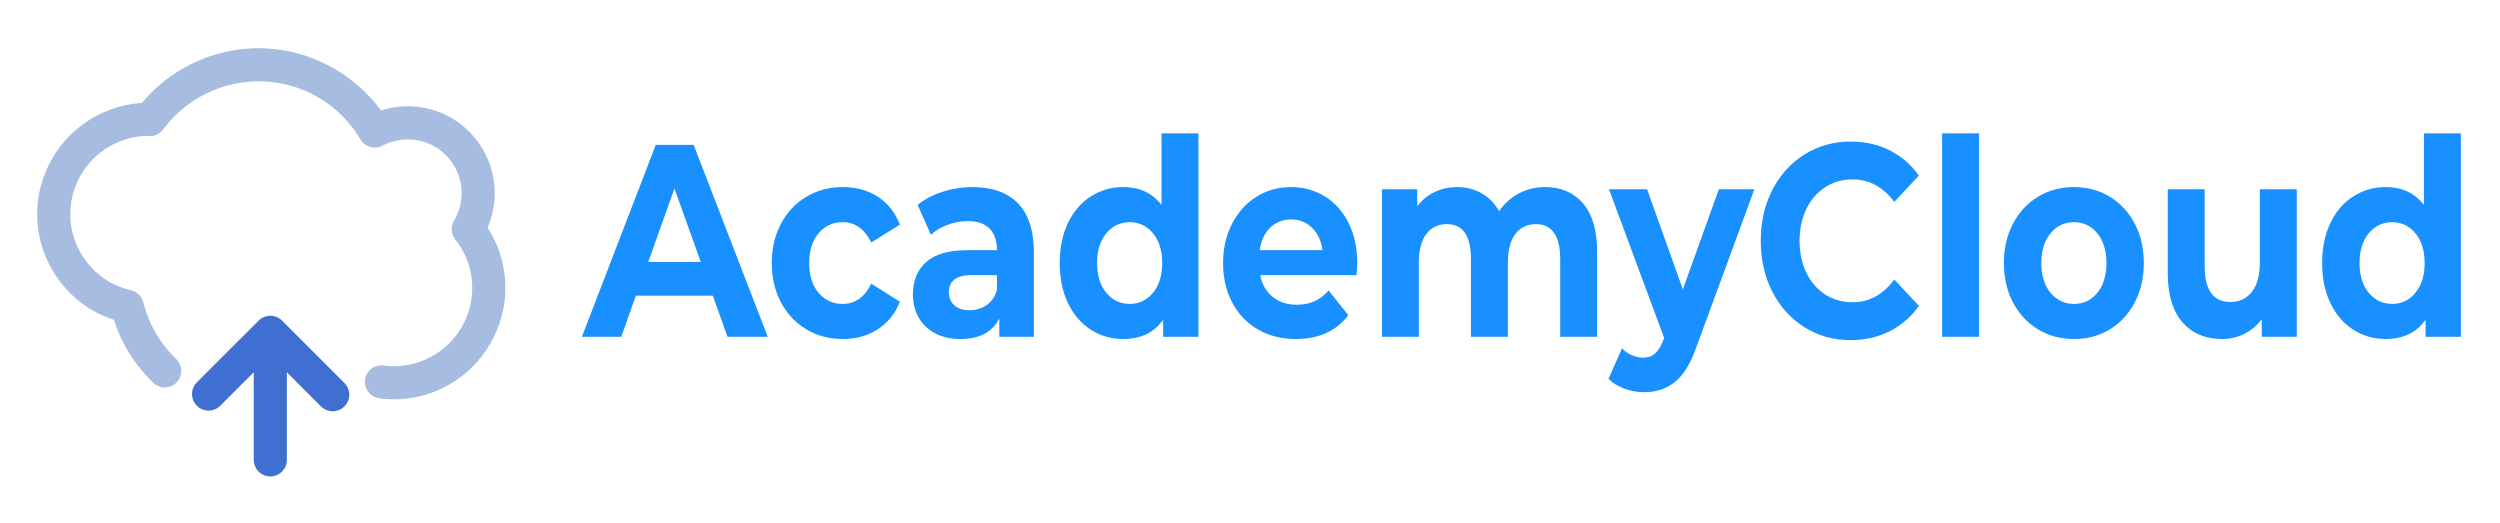
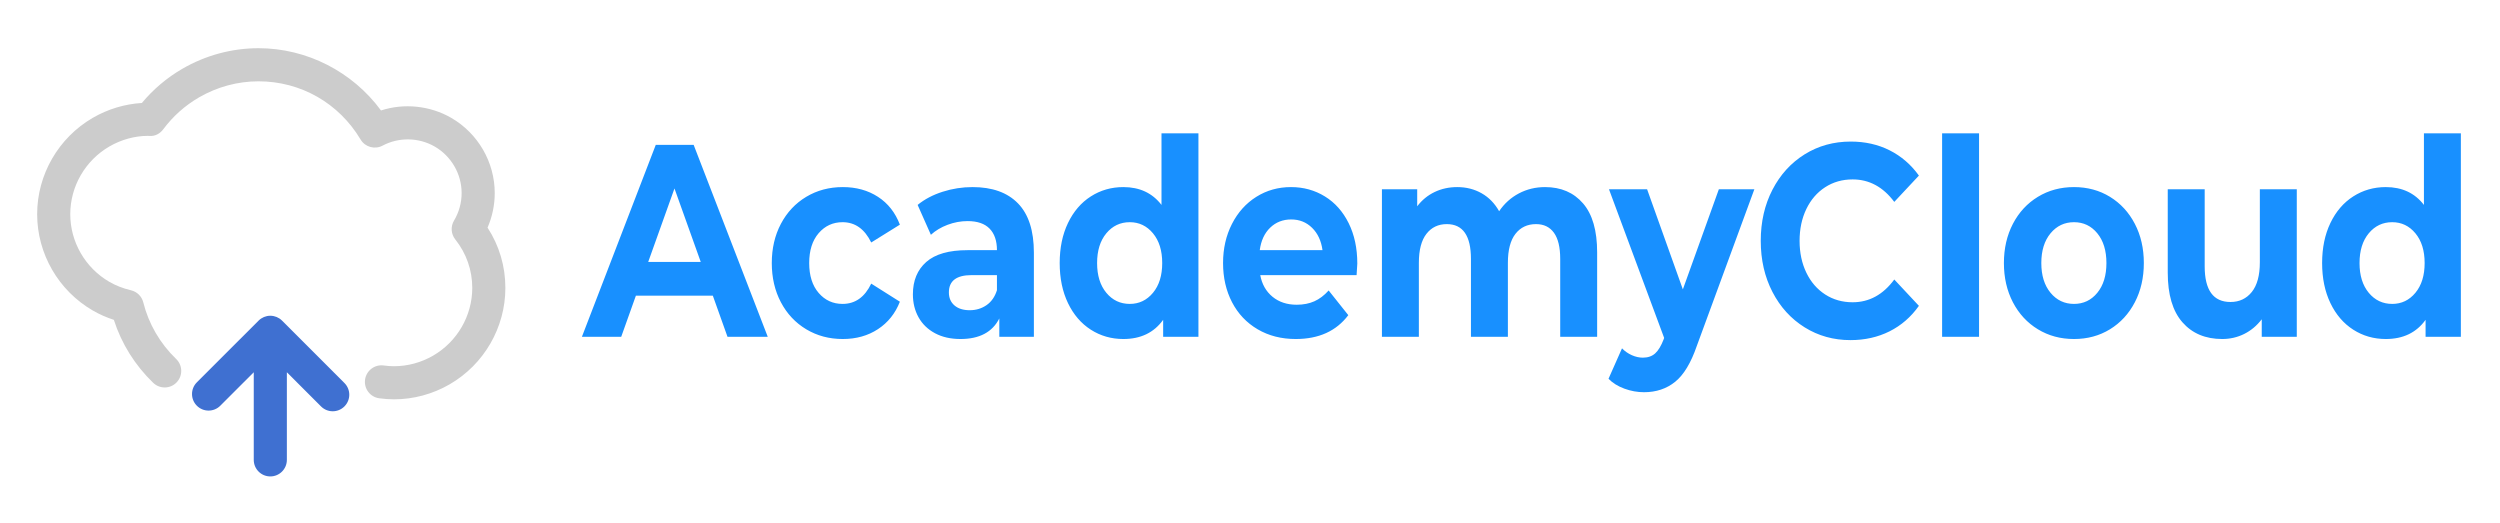
<svg xmlns="http://www.w3.org/2000/svg" width="1100" height="230" viewBox="0 0 1100 230">
  <defs>
    <linearGradient x1="0" y1="0.5" x2="1" y2="0.5" id="linearGradientSk6ezt3szet">
      <stop offset="0%" stop-color="#3f70d1" />
      <stop offset="100%" stop-color="#3f70d1" />
    </linearGradient>
    <linearGradient x1="0" y1="0.5" x2="1" y2="0.5" id="linearGradientSk6ezt3szez">
-       <stop offset="0%" stop-color="#a6bce0" />
-       <stop offset="100%" stop-color="#a6bce0" />
+       <stop offset="0%" stop-color="#CCCCCC" />
+       <stop offset="100%" stop-color="#CCCCCC" />
    </linearGradient>
    <linearGradient x1="0" y1="0.5" x2="1" y2="0.5" id="linearGradientSk6ezt3szfh">
      <stop offset="0%" stop-color="#1890ff" />
      <stop offset="100%" stop-color="#1890ff" />
    </linearGradient>
  </defs>
  <g>
    <rect fill="none" id="canvas_background" height="232" width="1102" y="-1" x="-1" />
  </g>
  <g>
    <g id="svg_1" transform="matrix(3.6418,0,0,3.6418,316.0854,157.9986) ">
      <svg width="66.57" height="52.423" viewBox="17.151,15.834,66.57,52.423" id="svg_2" x="-87.305" y="-42.561">
        <g id="svg_6" />
        <g id="svg_5" />
        <g id="svg_3">
          <path fill="url('#linearGradientSk6ezt3szez')" d="m76.568,42.512c0.57,-1.314 0.868,-2.735 0.868,-4.176c0,-3.724 -2.01,-7.203 -5.249,-9.083c-2.561,-1.48 -5.708,-1.803 -8.492,-0.897c-3.438,-4.679 -8.961,-7.522 -14.8,-7.522c-3.214,0 -6.39,0.857 -9.186,2.478c-1.875,1.086 -3.521,2.477 -4.908,4.14c-2.075,0.127 -4.107,0.74 -5.923,1.792c-4.149,2.404 -6.727,6.866 -6.727,11.645c0,4.778 2.578,9.238 6.727,11.64c0.788,0.457 1.639,0.833 2.54,1.125c0.921,2.873 2.549,5.484 4.753,7.609c0.795,0.766 2.062,0.744 2.828,-0.051c0.767,-0.796 0.744,-2.062 -0.052,-2.828c-1.952,-1.882 -3.326,-4.247 -3.974,-6.841c-0.182,-0.727 -0.755,-1.292 -1.485,-1.462c-0.952,-0.223 -1.828,-0.564 -2.606,-1.014c-2.918,-1.689 -4.731,-4.823 -4.731,-8.178c0,-3.357 1.813,-6.493 4.731,-8.184c1.442,-0.835 3.077,-1.277 4.635,-1.28c0.049,0.004 0.181,0.013 0.229,0.013c0.679,0.036 1.251,-0.288 1.636,-0.803c1.181,-1.581 2.638,-2.88 4.332,-3.862c2.188,-1.268 4.67,-1.938 7.18,-1.938c5.098,0 9.708,2.628 12.333,7.03c0.546,0.917 1.715,1.243 2.66,0.74c1.945,-1.038 4.366,-1.003 6.296,0.111c2.007,1.164 3.253,3.318 3.253,5.621c0,1.171 -0.318,2.321 -0.92,3.327c-0.427,0.715 -0.367,1.62 0.151,2.271c1.344,1.69 2.054,3.717 2.054,5.862c0,3.357 -1.813,6.493 -4.733,8.183c-1.442,0.836 -3.076,1.277 -4.725,1.277c-0.396,0 -0.803,-0.029 -1.24,-0.09c-1.09,-0.15 -2.104,0.613 -2.255,1.708s0.614,2.104 1.708,2.255c0.621,0.085 1.206,0.127 1.787,0.127c2.352,0 4.68,-0.628 6.729,-1.815c4.15,-2.402 6.729,-6.864 6.729,-11.645c0.001,-2.619 -0.741,-5.112 -2.153,-7.285z" id="svg_4" />
        </g>
      </svg>
    </g>
    <g class="svg-clip svg-visible" transform="matrix(3.6418,0,0,3.6418,360.0155,405.1946) " id="svg_20">
      <rect x="-80.657" y="-78.114" width="28" height="29" fill="none" class="svg-hitbox" id="svg_21" />
      <svg width="29" height="29.414" viewBox="35.894,52.256,29,29.414" id="svg_7" x="-80.657" y="-78.114">
        <g id="svg_11" />
        <g id="svg_10" />
        <g id="svg_8">
          <path fill="url('#linearGradientSk6ezt3szet')" d="m51.77,57.843c-0.093,-0.093 -0.196,-0.177 -0.307,-0.251c-0.047,-0.03 -0.097,-0.052 -0.146,-0.078c-0.065,-0.037 -0.129,-0.076 -0.198,-0.105c-0.064,-0.025 -0.13,-0.041 -0.196,-0.061c-0.06,-0.018 -0.116,-0.04 -0.178,-0.053c-0.126,-0.024 -0.255,-0.038 -0.384,-0.038c-0.002,0 -0.004,-0.001 -0.007,-0.001l0,0c-0.132,0 -0.263,0.014 -0.392,0.039c-0.057,0.012 -0.109,0.033 -0.164,0.049c-0.07,0.021 -0.142,0.037 -0.21,0.065c-0.064,0.026 -0.123,0.063 -0.183,0.097c-0.054,0.029 -0.109,0.053 -0.161,0.087c-0.11,0.073 -0.213,0.157 -0.306,0.25l-7.458,7.458c-0.781,0.781 -0.781,2.047 0,2.828c0.39,0.391 0.902,0.586 1.414,0.586s1.024,-0.195 1.414,-0.586l4.045,-4.045l0,10.586c0,1.104 0.896,2 2,2s2,-0.896 2,-2l0,-10.586l4.127,4.127c0.391,0.391 0.902,0.586 1.414,0.586s1.023,-0.195 1.414,-0.586c0.781,-0.781 0.781,-2.047 0,-2.828l-7.538,-7.54z" id="svg_9" />
        </g>
      </svg>
    </g>
    <g class="svg-text svg-visible" transform="matrix(1.041763,0,0,1.206601,965.065,397.2379) " id="svg_27">
      <path fill="none" d="m-679.705,-195.921c379.95,-1 419.95,-1 799.9,0" id="svg_28" />
      <path d="m-619.105,-206.396l-6.2,-15l-32.5,0l-6.2,15l-16.6,0l31.2,-70l16,0l31.3,70l-17,0zm-33.5,-27.3l22.2,0l-11.1,-26.8l-11.1,26.8zm82.2,28.1q-8.6,0 -15.45,-3.55q-6.85,-3.55 -10.7,-9.85q-3.85,-6.3 -3.85,-14.3l0,0q0,-8 3.85,-14.3q3.85,-6.3 10.7,-9.85q6.85,-3.55 15.45,-3.55l0,0q8.5,0 14.85,3.55q6.35,3.55 9.25,10.15l0,0l-12.1,6.5q-4.2,-7.4 -12.1,-7.4l0,0q-6.1,0 -10.1,4q-4,4 -4,10.9l0,0q0,6.9 4,10.9q4,4 10.1,4l0,0q8,0 12.1,-7.4l0,0l12.1,6.6q-2.9,6.4 -9.25,10q-6.35,3.6 -14.85,3.6l0,0zm54.8,-55.4q12.5,0 19.2,5.95q6.7,5.95 6.7,17.95l0,0l0,30.7l-14.6,0l0,-6.7q-4.4,7.5 -16.4,7.5l0,0q-6.2,0 -10.75,-2.1q-4.55,-2.1 -6.95,-5.8q-2.4,-3.7 -2.4,-8.4l0,0q0,-7.5 5.65,-11.8q5.65,-4.3 17.45,-4.3l0,0l12.4,0q0,-5.1 -3.1,-7.85q-3.1,-2.75 -9.3,-2.75l0,0q-4.3,0 -8.45,1.35q-4.15,1.35 -7.05,3.65l0,0l-5.6,-10.9q4.4,-3.1 10.55,-4.8q6.15,-1.7 12.65,-1.7l0,0zm-1.2,44.9q4,0 7.1,-1.85q3.1,-1.85 4.4,-5.45l0,0l0,-5.5l-10.7,0q-9.6,0 -9.6,6.3l0,0q0,3 2.35,4.75q2.35,1.75 6.45,1.75l0,0zm81,-64.5l15.6,0l0,74.2l-14.9,0l0,-6.2q-5.8,7 -16.8,7l0,0q-7.6,0 -13.75,-3.4q-6.15,-3.4 -9.65,-9.7q-3.5,-6.3 -3.5,-14.6l0,0q0,-8.3 3.5,-14.6q3.5,-6.3 9.65,-9.7q6.15,-3.4 13.75,-3.4l0,0q10.3,0 16.1,6.5l0,0l0,-26.1zm-13.4,62.2q5.9,0 9.8,-4.05q3.9,-4.05 3.9,-10.85l0,0q0,-6.8 -3.9,-10.85q-3.9,-4.05 -9.8,-4.05l0,0q-6,0 -9.9,4.05q-3.9,4.05 -3.9,10.85l0,0q0,6.8 3.9,10.85q3.9,4.05 9.9,4.05l0,0zm96.1,-14.7q0,0.3 -0.3,4.2l0,0l-40.7,0q1.1,5 5.2,7.9q4.1,2.9 10.2,2.9l0,0q4.2,0 7.45,-1.25q3.25,-1.25 6.05,-3.95l0,0l8.3,9q-7.6,8.7 -22.2,8.7l0,0q-9.1,0 -16.1,-3.55q-7,-3.55 -10.8,-9.85q-3.8,-6.3 -3.8,-14.3l0,0q0,-7.9 3.75,-14.25q3.75,-6.35 10.3,-9.9q6.55,-3.55 14.65,-3.55l0,0q7.9,0 14.3,3.4q6.4,3.4 10.05,9.75q3.65,6.35 3.65,14.75l0,0zm-27.9,-16.1q-5.3,0 -8.9,3q-3.6,3 -4.4,8.2l0,0l26.5,0q-0.8,-5.1 -4.4,-8.15q-3.6,-3.05 -8.8,-3.05l0,0zm107.2,-11.8q10.1,0 16.05,5.95q5.95,5.95 5.95,17.85l0,0l0,30.8l-15.6,0l0,-28.4q0,-6.4 -2.65,-9.55q-2.65,-3.15 -7.55,-3.15l0,0q-5.5,0 -8.7,3.55q-3.2,3.55 -3.2,10.55l0,0l0,27l-15.6,0l0,-28.4q0,-12.7 -10.2,-12.7l0,0q-5.4,0 -8.6,3.55q-3.2,3.55 -3.2,10.55l0,0l0,27l-15.6,0l0,-53.8l14.9,0l0,6.2q3,-3.4 7.35,-5.2q4.35,-1.8 9.55,-1.8l0,0q5.7,0 10.3,2.25q4.6,2.25 7.4,6.55l0,0q3.3,-4.2 8.35,-6.5q5.05,-2.3 11.05,-2.3l0,0zm73.4,0.8l15,0l-24.3,57.1q-3.7,9.3 -9.15,13.1q-5.45,3.8 -13.15,3.8l0,0q-4.2,0 -8.3,-1.3q-4.1,-1.3 -6.7,-3.6l0,0l5.7,-11.1q1.8,1.6 4.15,2.5q2.35,0.9 4.65,0.9l0,0q3.2,0 5.2,-1.55q2,-1.55 3.6,-5.15l0,0l0.2,-0.5l-23.3,-54.2l16.1,0l15.1,36.5l15.2,-36.5zm55.6,55q-10.7,0 -19.35,-4.65q-8.65,-4.65 -13.6,-12.9q-4.95,-8.25 -4.95,-18.65l0,0q0,-10.4 4.95,-18.65q4.95,-8.25 13.6,-12.9q8.65,-4.65 19.45,-4.65l0,0q9.1,0 16.45,3.2q7.35,3.2 12.35,9.2l0,0l-10.4,9.6q-7.1,-8.2 -17.6,-8.2l0,0q-6.5,0 -11.6,2.85q-5.1,2.85 -7.95,7.95q-2.85,5.1 -2.85,11.6l0,0q0,6.5 2.85,11.6q2.85,5.1 7.95,7.95q5.1,2.85 11.6,2.85l0,0q10.5,0 17.6,-8.3l0,0l10.4,9.6q-5,6.1 -12.4,9.3q-7.4,3.2 -16.5,3.2l0,0zm38.7,-1.2l0,-74.2l15.6,0l0,74.2l-15.6,0zm55.7,0.8q-8.5,0 -15.25,-3.55q-6.75,-3.55 -10.55,-9.85q-3.8,-6.3 -3.8,-14.3l0,0q0,-8 3.8,-14.3q3.8,-6.3 10.55,-9.85q6.75,-3.55 15.25,-3.55l0,0q8.5,0 15.2,3.55q6.7,3.55 10.5,9.85q3.8,6.3 3.8,14.3l0,0q0,8 -3.8,14.3q-3.8,6.3 -10.5,9.85q-6.7,3.55 -15.2,3.55l0,0zm0,-12.8q6,0 9.85,-4.05q3.85,-4.05 3.85,-10.85l0,0q0,-6.8 -3.85,-10.85q-3.85,-4.05 -9.85,-4.05l0,0q-6,0 -9.9,4.05q-3.9,4.05 -3.9,10.85l0,0q0,6.8 3.9,10.85q3.9,4.05 9.9,4.05l0,0zm78.5,-41.8l15.6,0l0,53.8l-14.8,0l0,-6.4q-3.1,3.5 -7.4,5.35q-4.3,1.85 -9.3,1.85l0,0q-10.6,0 -16.8,-6.1q-6.2,-6.1 -6.2,-18.1l0,0l0,-30.4l15.6,0l0,28.1q0,13 10.9,13l0,0q5.6,0 9,-3.65q3.4,-3.65 3.4,-10.85l0,0l0,-26.6zm69.3,-20.4l15.6,0l0,74.2l-14.9,0l0,-6.2q-5.8,7 -16.8,7l0,0q-7.6,0 -13.75,-3.4q-6.15,-3.4 -9.65,-9.7q-3.5,-6.3 -3.5,-14.6l0,0q0,-8.3 3.5,-14.6q3.5,-6.3 9.65,-9.7q6.15,-3.4 13.75,-3.4l0,0q10.3,0 16.1,6.5l0,0l0,-26.1zm-13.4,62.2q5.9,0 9.8,-4.05q3.9,-4.05 3.9,-10.85l0,0q0,-6.8 -3.9,-10.85q-3.9,-4.05 -9.8,-4.05l0,0q-6,0 -9.9,4.05q-3.9,4.05 -3.9,10.85l0,0q0,6.8 3.9,10.85q3.9,4.05 9.9,4.05l0,0z" fill="url('#linearGradientSk6ezt3szfh')" id="svg_29" />
      <rect width="0" height="0" x="-279.755" y="-297.821" id="svg_30" />
    </g>
  </g>
</svg>
